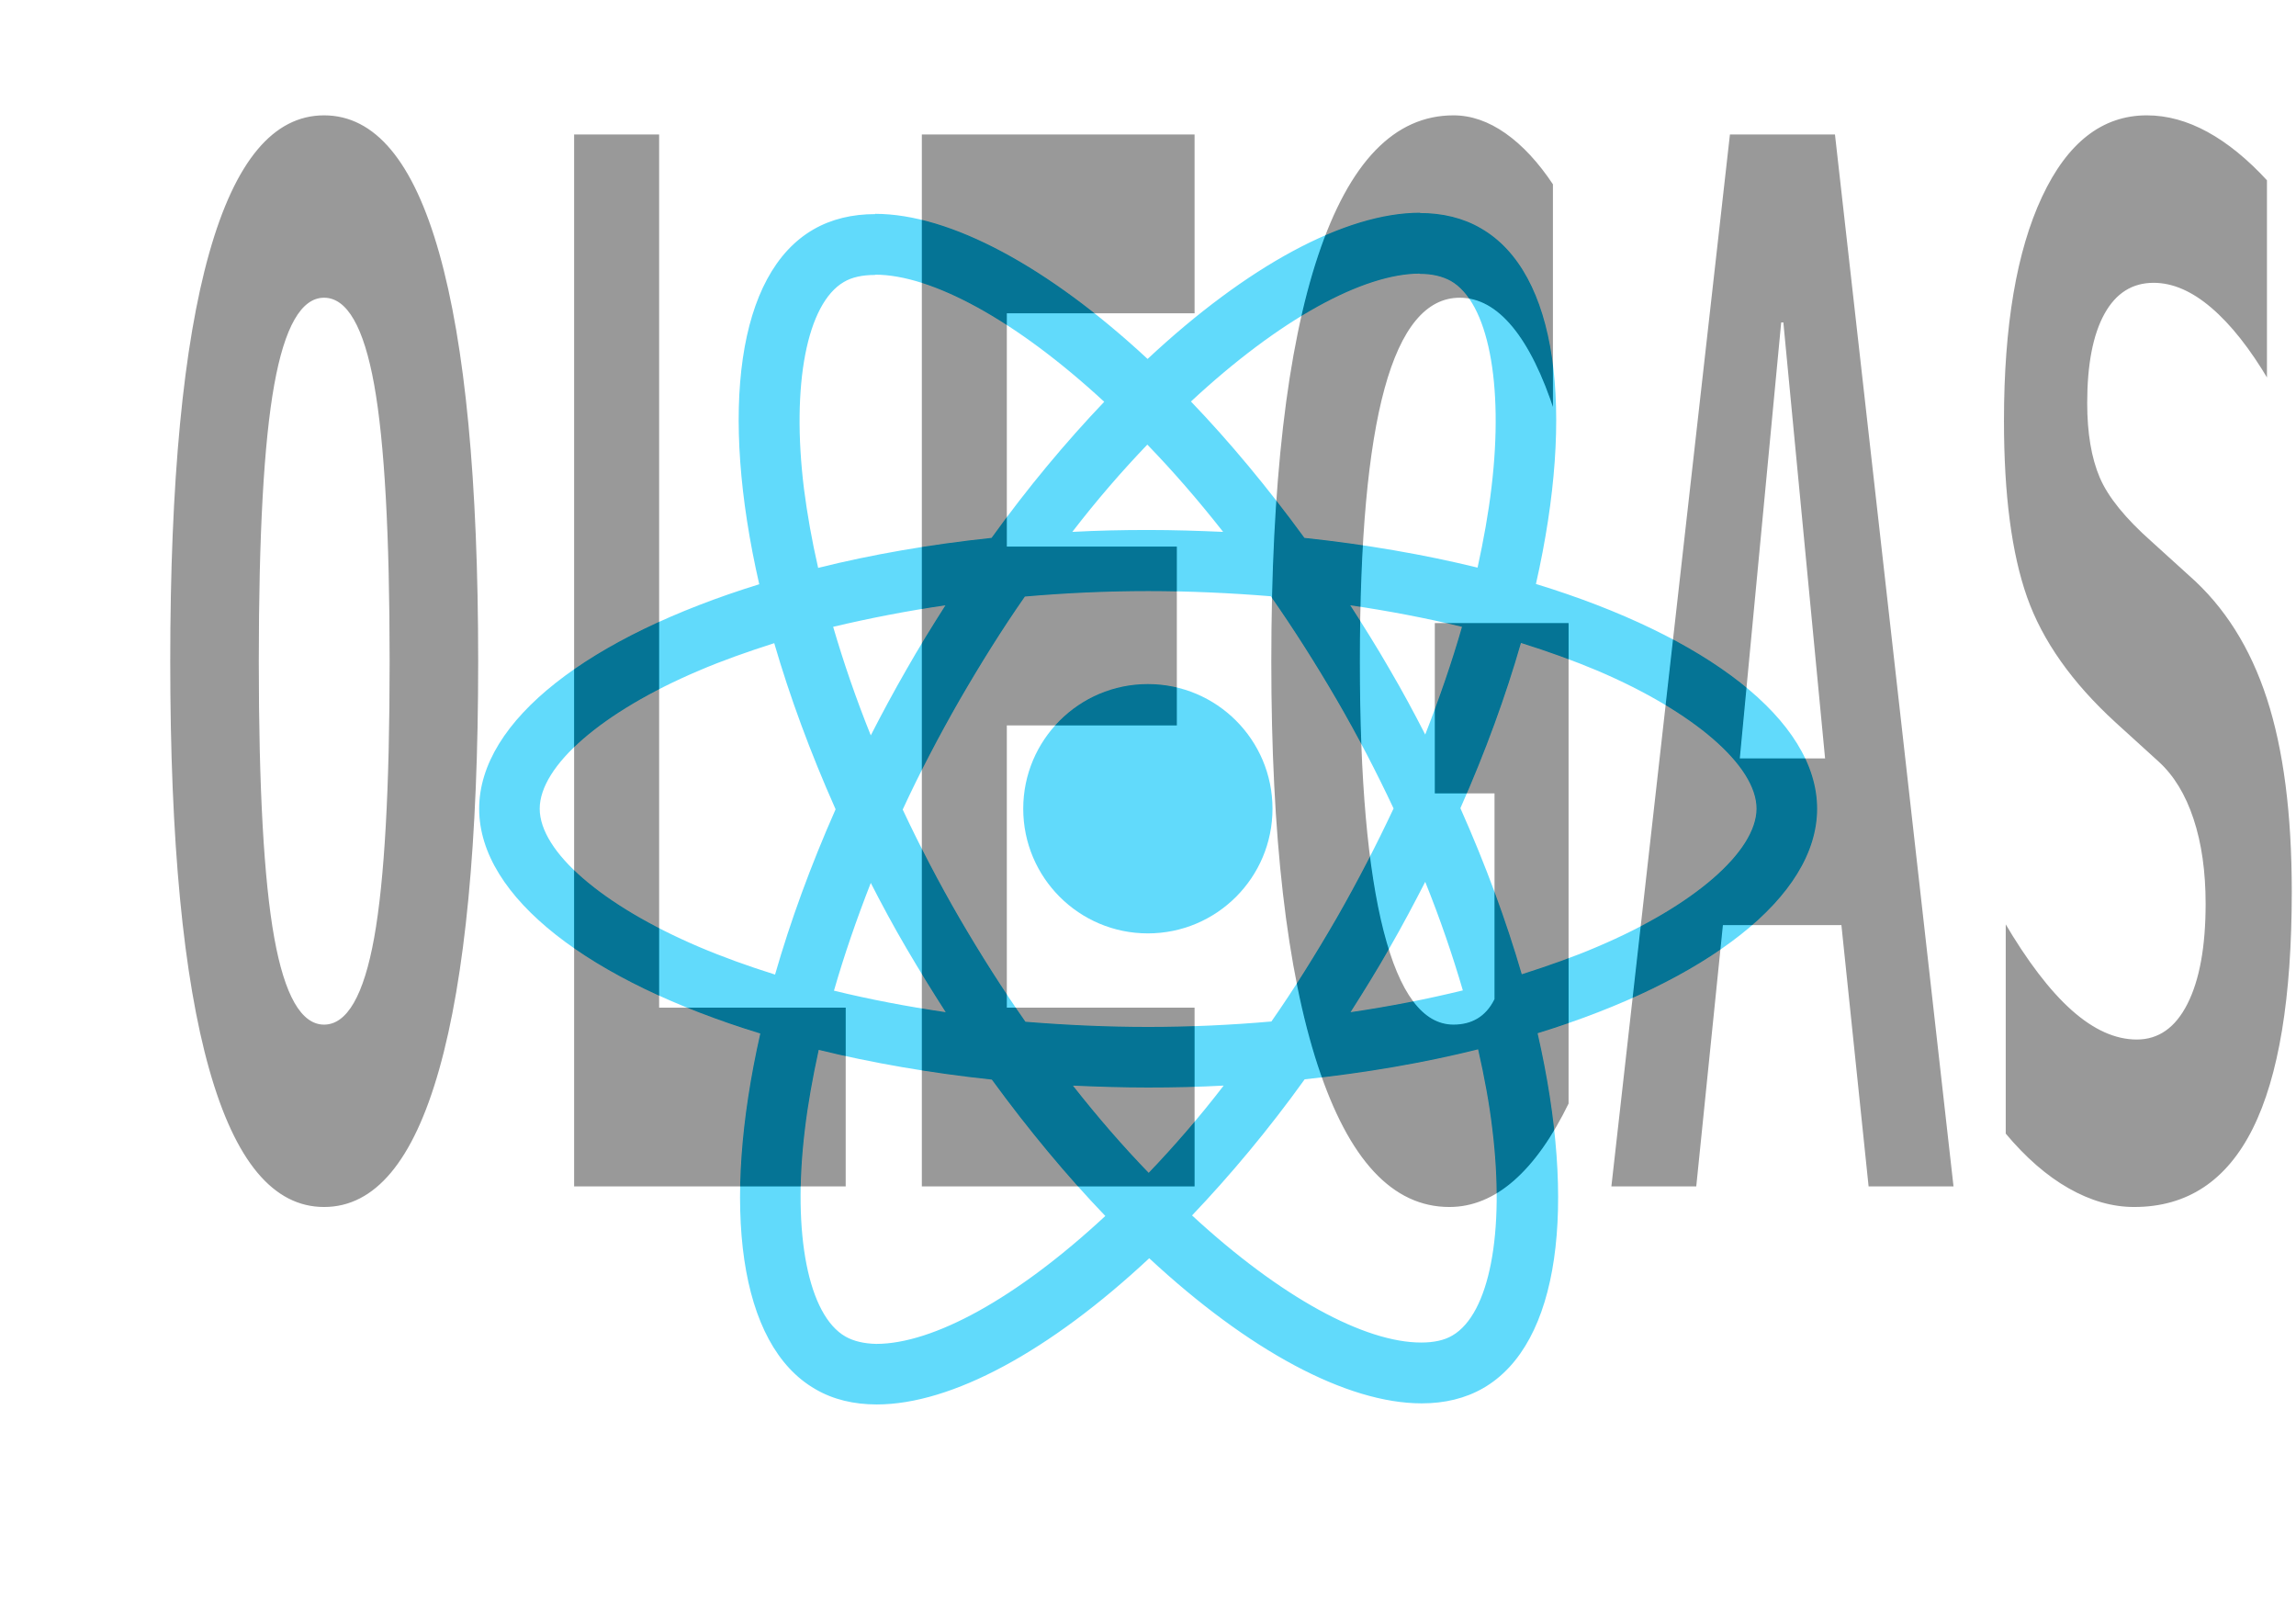
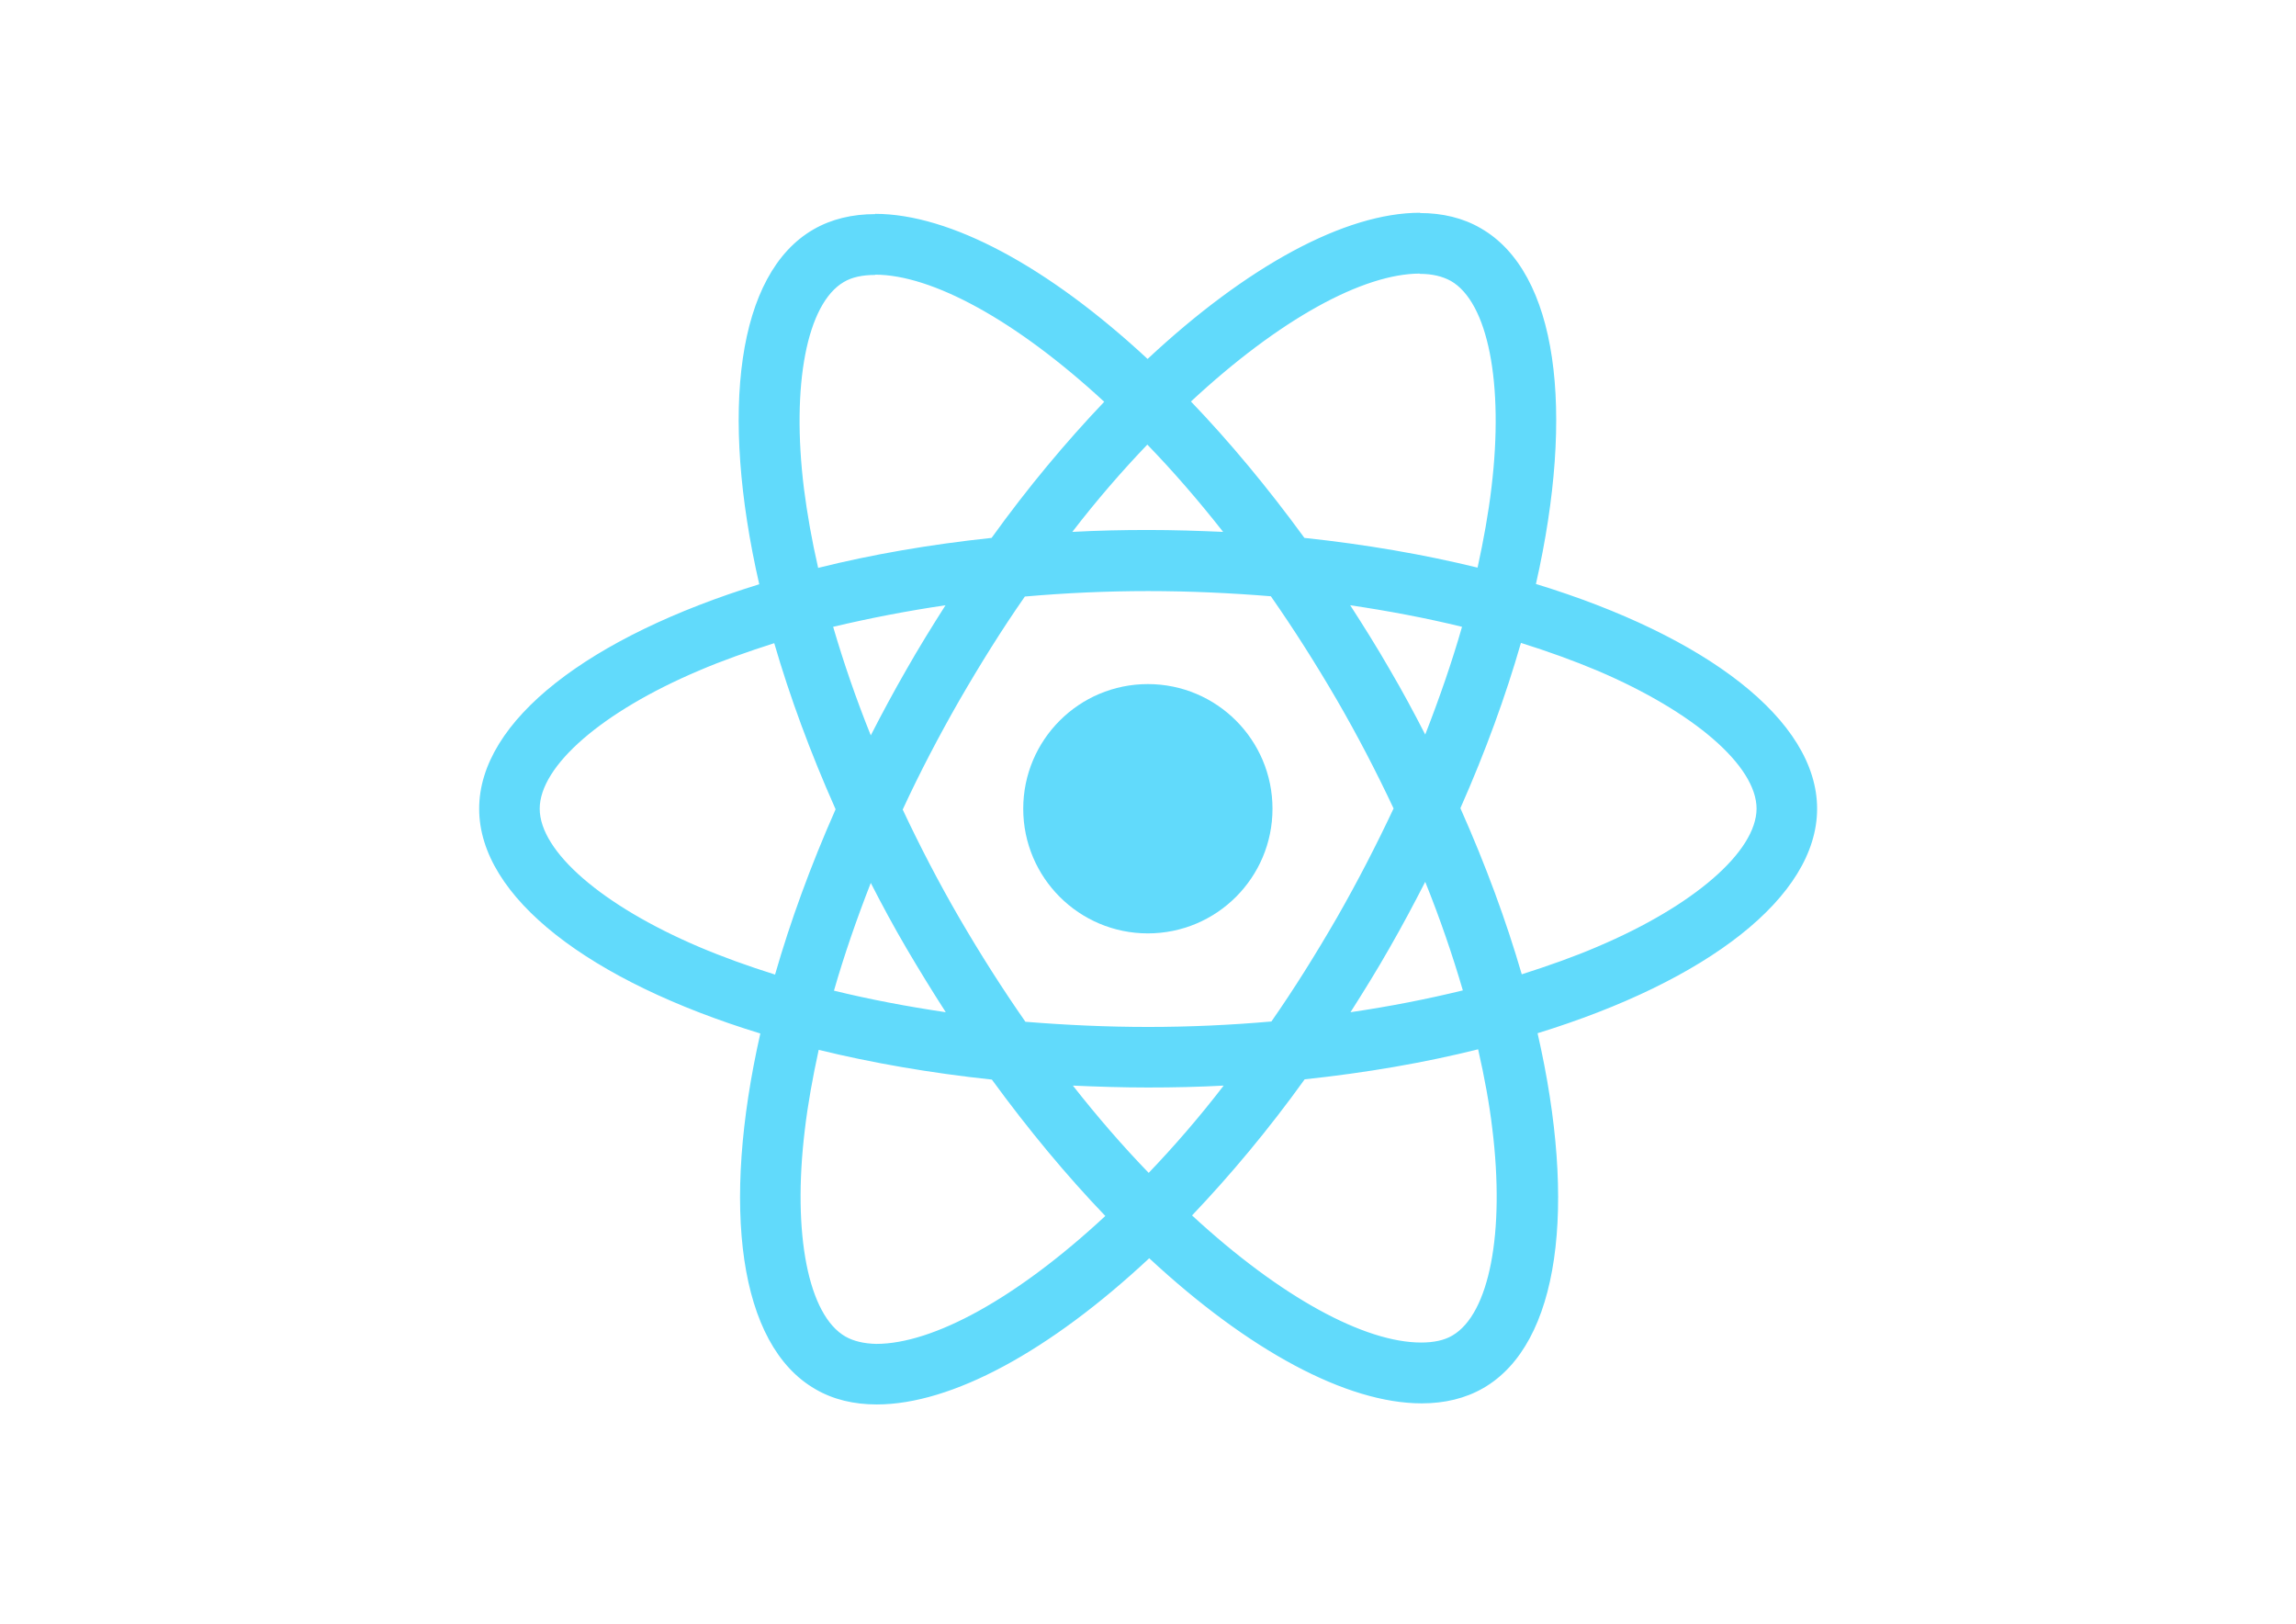
- <svg xmlns="http://www.w3.org/2000/svg" viewBox="0 0 841.9 595.3" version="1.1" id="svg17">
-   <defs id="defs21">
-     <rect x="100.094" y="125.285" width="912.62" height="-129.097" id="rect7973" />
-   </defs>
-   <g id="layer1" style="display:inline">
-     <g fill="#61dafb" id="g15">
-       <path d="m 666.3,296.5 c 0,-32.5 -40.7,-63.3 -103.1,-82.4 14.4,-63.6 8,-114.2 -20.2,-130.4 -6.5,-3.8 -14.1,-5.6 -22.4,-5.6 v 22.3 c 4.6,0 8.3,0.9 11.4,2.6 13.6,7.8 19.5,37.5 14.9,75.7 -1.1,9.4 -2.9,19.3 -5.1,29.4 -19.6,-4.8 -41,-8.5 -63.5,-10.9 -13.5,-18.5 -27.5,-35.3 -41.6,-50 32.6,-30.3 63.2,-46.9 84,-46.9 V 78 C 493.2,78 457.2,97.6 420.8,131.6 384.4,97.8 348.4,78.4 320.9,78.4 v 22.3 c 20.7,0 51.4,16.5 84,46.6 -14,14.7 -28,31.4 -41.3,49.9 -22.6,2.4 -44,6.1 -63.6,11 -2.3,-10 -4,-19.7 -5.2,-29 -4.7,-38.2 1.1,-67.9 14.6,-75.8 3,-1.8 6.9,-2.6 11.5,-2.6 V 78.5 c -8.4,0 -16,1.8 -22.6,5.6 -28.1,16.2 -34.4,66.7 -19.9,130.1 -62.2,19.2 -102.7,49.9 -102.7,82.3 0,32.5 40.7,63.3 103.1,82.4 -14.4,63.6 -8,114.2 20.2,130.4 6.5,3.8 14.1,5.6 22.5,5.6 27.5,0 63.5,-19.6 99.9,-53.6 36.4,33.8 72.4,53.2 99.9,53.2 8.4,0 16,-1.8 22.6,-5.6 28.1,-16.2 34.4,-66.7 19.9,-130.1 62,-19.1 102.5,-49.9 102.5,-82.3 z M 536.1,229.8 c -3.7,12.9 -8.3,26.2 -13.5,39.5 -4.1,-8 -8.4,-16 -13.1,-24 -4.6,-8 -9.5,-15.8 -14.4,-23.4 14.2,2.1 27.9,4.7 41,7.9 z m -45.8,106.5 c -7.8,13.5 -15.8,26.3 -24.1,38.2 -14.9,1.3 -30,2 -45.2,2 -15.1,0 -30.2,-0.7 -45,-1.9 -8.3,-11.9 -16.4,-24.6 -24.2,-38 -7.6,-13.1 -14.5,-26.4 -20.8,-39.8 6.2,-13.4 13.2,-26.8 20.7,-39.9 7.8,-13.5 15.8,-26.3 24.1,-38.2 14.9,-1.3 30,-2 45.2,-2 15.1,0 30.2,0.7 45,1.9 8.3,11.9 16.4,24.6 24.2,38 7.6,13.1 14.5,26.4 20.8,39.8 -6.3,13.4 -13.2,26.8 -20.7,39.9 z m 32.3,-13 c 5.4,13.4 10,26.8 13.8,39.8 -13.1,3.2 -26.9,5.9 -41.2,8 4.9,-7.7 9.8,-15.6 14.4,-23.7 4.6,-8 8.9,-16.1 13,-24.1 z M 421.2,430 c -9.3,-9.6 -18.6,-20.3 -27.8,-32 9,0.4 18.2,0.7 27.5,0.7 9.4,0 18.7,-0.2 27.8,-0.7 -9,11.7 -18.3,22.4 -27.5,32 z m -74.4,-58.9 c -14.2,-2.1 -27.9,-4.7 -41,-7.9 3.7,-12.9 8.3,-26.2 13.5,-39.5 4.1,8 8.4,16 13.1,24 4.7,8 9.5,15.8 14.4,23.4 z M 420.7,163 c 9.3,9.6 18.6,20.3 27.8,32 -9,-0.4 -18.2,-0.7 -27.5,-0.7 -9.4,0 -18.7,0.2 -27.8,0.7 9,-11.7 18.3,-22.4 27.5,-32 z m -74,58.9 c -4.9,7.7 -9.8,15.6 -14.4,23.7 -4.6,8 -8.9,16 -13,24 -5.4,-13.4 -10,-26.8 -13.8,-39.8 13.1,-3.1 26.9,-5.8 41.2,-7.9 z m -90.5,125.2 c -35.4,-15.1 -58.3,-34.9 -58.3,-50.6 0,-15.7 22.9,-35.6 58.3,-50.6 8.6,-3.7 18,-7 27.7,-10.1 5.7,19.6 13.2,40 22.5,60.9 -9.2,20.8 -16.6,41.1 -22.2,60.6 -9.9,-3.1 -19.3,-6.5 -28,-10.2 z M 310,490 c -13.6,-7.8 -19.5,-37.5 -14.9,-75.7 1.1,-9.4 2.9,-19.3 5.1,-29.4 19.6,4.8 41,8.5 63.5,10.9 13.5,18.5 27.5,35.3 41.6,50 -32.6,30.3 -63.2,46.9 -84,46.9 -4.5,-0.1 -8.3,-1 -11.3,-2.7 z m 237.2,-76.2 c 4.7,38.2 -1.1,67.9 -14.6,75.8 -3,1.8 -6.9,2.6 -11.5,2.6 -20.7,0 -51.4,-16.5 -84,-46.6 14,-14.7 28,-31.4 41.3,-49.9 22.6,-2.4 44,-6.1 63.6,-11 2.3,10.1 4.1,19.8 5.2,29.1 z m 38.5,-66.7 c -8.6,3.7 -18,7 -27.7,10.1 -5.7,-19.6 -13.2,-40 -22.5,-60.9 9.2,-20.8 16.6,-41.1 22.2,-60.6 9.9,3.1 19.3,6.5 28.1,10.2 35.4,15.1 58.3,34.9 58.3,50.6 -0.1,15.7 -23,35.6 -58.4,50.6 z M 320.8,78.4 Z" id="path9" />
-       <circle cx="420.9" cy="296.5" r="45.7" id="circle11" />
-       <path d="M 520.5,78.1 Z" id="path13" />
-     </g>
-   </g>
-   <g id="layer2" style="display:inline;mix-blend-mode:difference">
-     <text xml:space="preserve" id="text7971" style="font-style:normal;font-variant:normal;font-weight:bold;font-stretch:normal;font-size:272.126px;line-height:0;font-family:monospace;-inkscape-font-specification:'monospace Bold';white-space:pre;shape-inside:url(#rect7973);fill:#666666;fill-opacity:1;stroke:#000000" transform="matrix(0.8159178,0,0,1.953925,52.0477,435.944)">
-       <tspan x="0" y="0" id="tspan87429">OLEGAS</tspan>
-     </text>
+ <svg xmlns="http://www.w3.org/2000/svg" viewBox="0 0 841.9 595.3">
+   <g fill="#61DAFB">
+     <path d="M666.3 296.5c0-32.5-40.7-63.3-103.1-82.4 14.4-63.6 8-114.2-20.2-130.4-6.5-3.8-14.1-5.6-22.4-5.6v22.3c4.6 0 8.3.9 11.4 2.6 13.6 7.8 19.5 37.5 14.9 75.7-1.1 9.4-2.9 19.3-5.1 29.4-19.6-4.8-41-8.5-63.5-10.9-13.5-18.5-27.5-35.3-41.6-50 32.6-30.3 63.2-46.9 84-46.9V78c-27.5 0-63.5 19.6-99.9 53.6-36.4-33.8-72.4-53.2-99.9-53.2v22.3c20.7 0 51.4 16.5 84 46.6-14 14.7-28 31.4-41.3 49.9-22.6 2.4-44 6.1-63.6 11-2.3-10-4-19.7-5.2-29-4.7-38.2 1.1-67.9 14.6-75.8 3-1.8 6.9-2.6 11.5-2.6V78.5c-8.4 0-16 1.8-22.6 5.6-28.1 16.2-34.4 66.7-19.9 130.1-62.2 19.2-102.7 49.9-102.7 82.3 0 32.5 40.7 63.3 103.1 82.4-14.4 63.6-8 114.2 20.2 130.4 6.5 3.8 14.1 5.6 22.5 5.6 27.5 0 63.5-19.6 99.9-53.6 36.4 33.8 72.4 53.2 99.9 53.2 8.4 0 16-1.8 22.6-5.6 28.1-16.2 34.4-66.7 19.9-130.1 62-19.1 102.5-49.9 102.5-82.3zm-130.2-66.7c-3.7 12.9-8.3 26.2-13.5 39.5-4.1-8-8.4-16-13.1-24-4.6-8-9.5-15.8-14.4-23.4 14.2 2.1 27.9 4.7 41 7.9zm-45.8 106.5c-7.8 13.5-15.8 26.3-24.1 38.2-14.9 1.3-30 2-45.2 2-15.1 0-30.2-.7-45-1.9-8.3-11.9-16.4-24.6-24.2-38-7.6-13.1-14.5-26.4-20.8-39.8 6.2-13.4 13.2-26.8 20.7-39.9 7.8-13.5 15.8-26.3 24.1-38.2 14.9-1.3 30-2 45.2-2 15.1 0 30.2.7 45 1.9 8.3 11.9 16.4 24.6 24.2 38 7.6 13.1 14.5 26.4 20.8 39.8-6.3 13.4-13.2 26.8-20.7 39.9zm32.3-13c5.4 13.4 10 26.8 13.8 39.8-13.1 3.2-26.9 5.9-41.2 8 4.9-7.7 9.8-15.6 14.4-23.7 4.6-8 8.9-16.1 13-24.1zM421.2 430c-9.3-9.6-18.6-20.3-27.8-32 9 .4 18.2.7 27.5.7 9.4 0 18.7-.2 27.8-.7-9 11.7-18.3 22.4-27.5 32zm-74.4-58.9c-14.2-2.1-27.9-4.7-41-7.9 3.7-12.9 8.3-26.2 13.5-39.5 4.1 8 8.4 16 13.1 24 4.7 8 9.5 15.8 14.4 23.4zM420.7 163c9.3 9.6 18.6 20.3 27.8 32-9-.4-18.2-.7-27.5-.7-9.4 0-18.7.2-27.8.7 9-11.7 18.3-22.4 27.5-32zm-74 58.9c-4.9 7.7-9.8 15.6-14.4 23.7-4.6 8-8.9 16-13 24-5.4-13.4-10-26.8-13.8-39.8 13.1-3.1 26.9-5.8 41.2-7.9zm-90.5 125.2c-35.4-15.1-58.3-34.9-58.3-50.6 0-15.7 22.9-35.6 58.3-50.6 8.6-3.7 18-7 27.7-10.1 5.7 19.6 13.2 40 22.5 60.9-9.2 20.8-16.6 41.1-22.2 60.6-9.9-3.1-19.3-6.5-28-10.2zM310 490c-13.6-7.8-19.5-37.5-14.9-75.7 1.1-9.4 2.9-19.3 5.1-29.4 19.6 4.8 41 8.5 63.5 10.9 13.5 18.5 27.5 35.3 41.6 50-32.6 30.3-63.2 46.9-84 46.9-4.5-.1-8.3-1-11.3-2.7zm237.2-76.2c4.7 38.2-1.1 67.9-14.6 75.8-3 1.8-6.9 2.6-11.5 2.6-20.7 0-51.4-16.5-84-46.6 14-14.7 28-31.4 41.3-49.9 22.6-2.4 44-6.1 63.6-11 2.3 10.1 4.1 19.8 5.2 29.1zm38.5-66.7c-8.6 3.7-18 7-27.7 10.1-5.7-19.6-13.2-40-22.5-60.9 9.2-20.8 16.6-41.1 22.2-60.6 9.9 3.1 19.3 6.5 28.1 10.2 35.4 15.1 58.3 34.9 58.3 50.6-.1 15.7-23 35.6-58.4 50.6zM320.8 78.4z" />
+     <circle cx="420.9" cy="296.5" r="45.7" />
+     <path d="M520.5 78.1z" />
  </g>
</svg>
